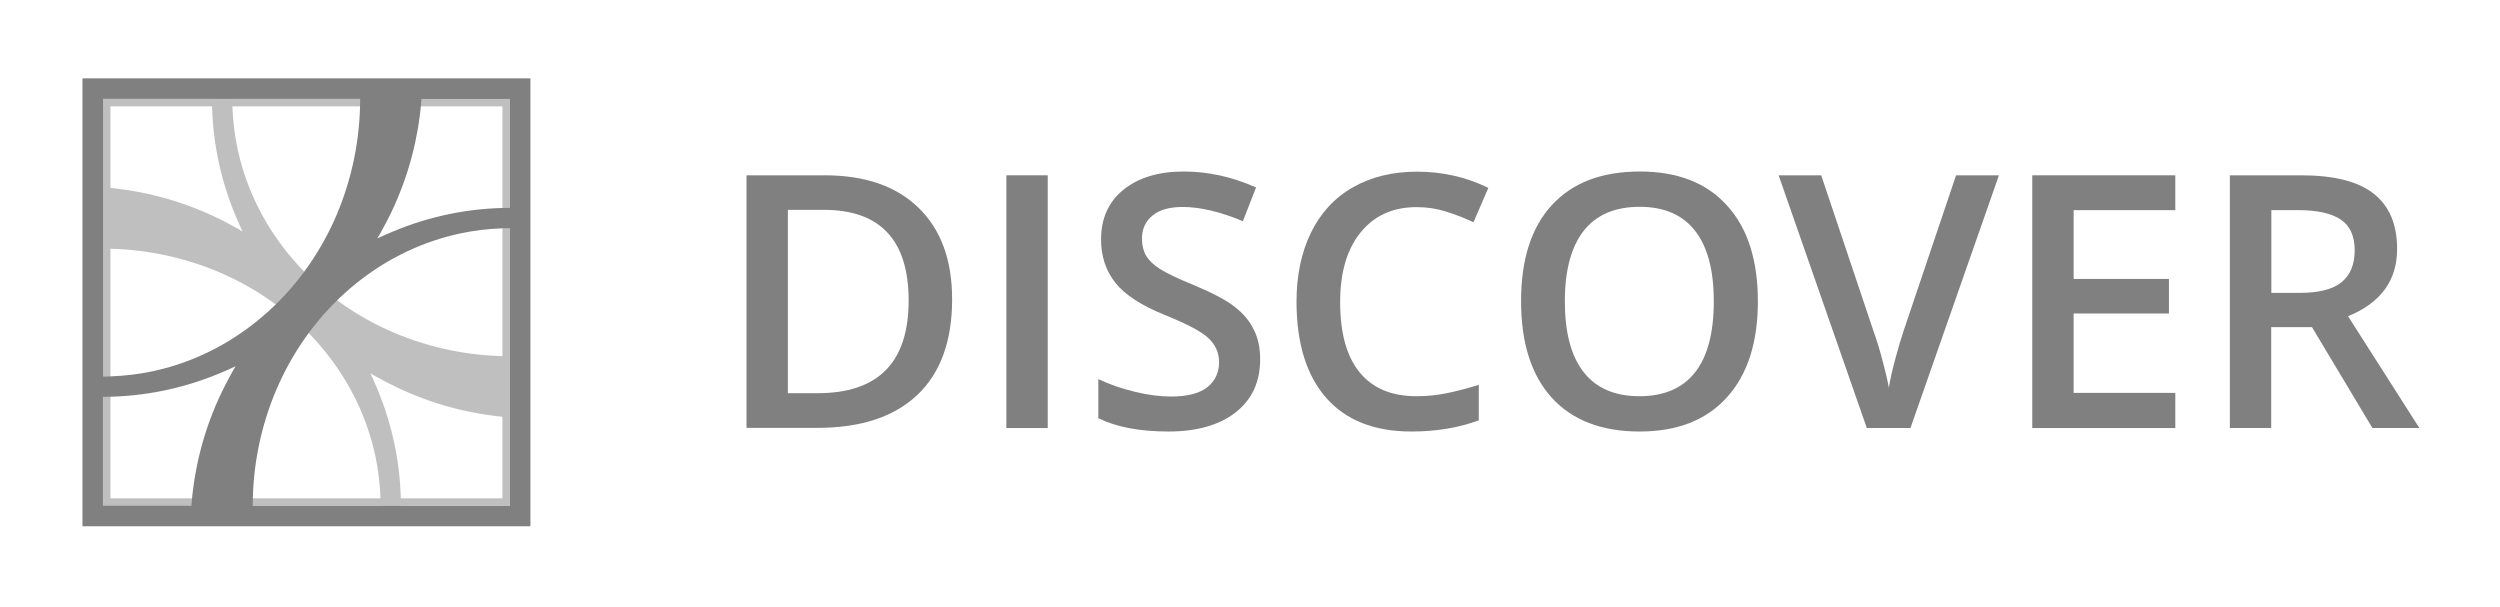
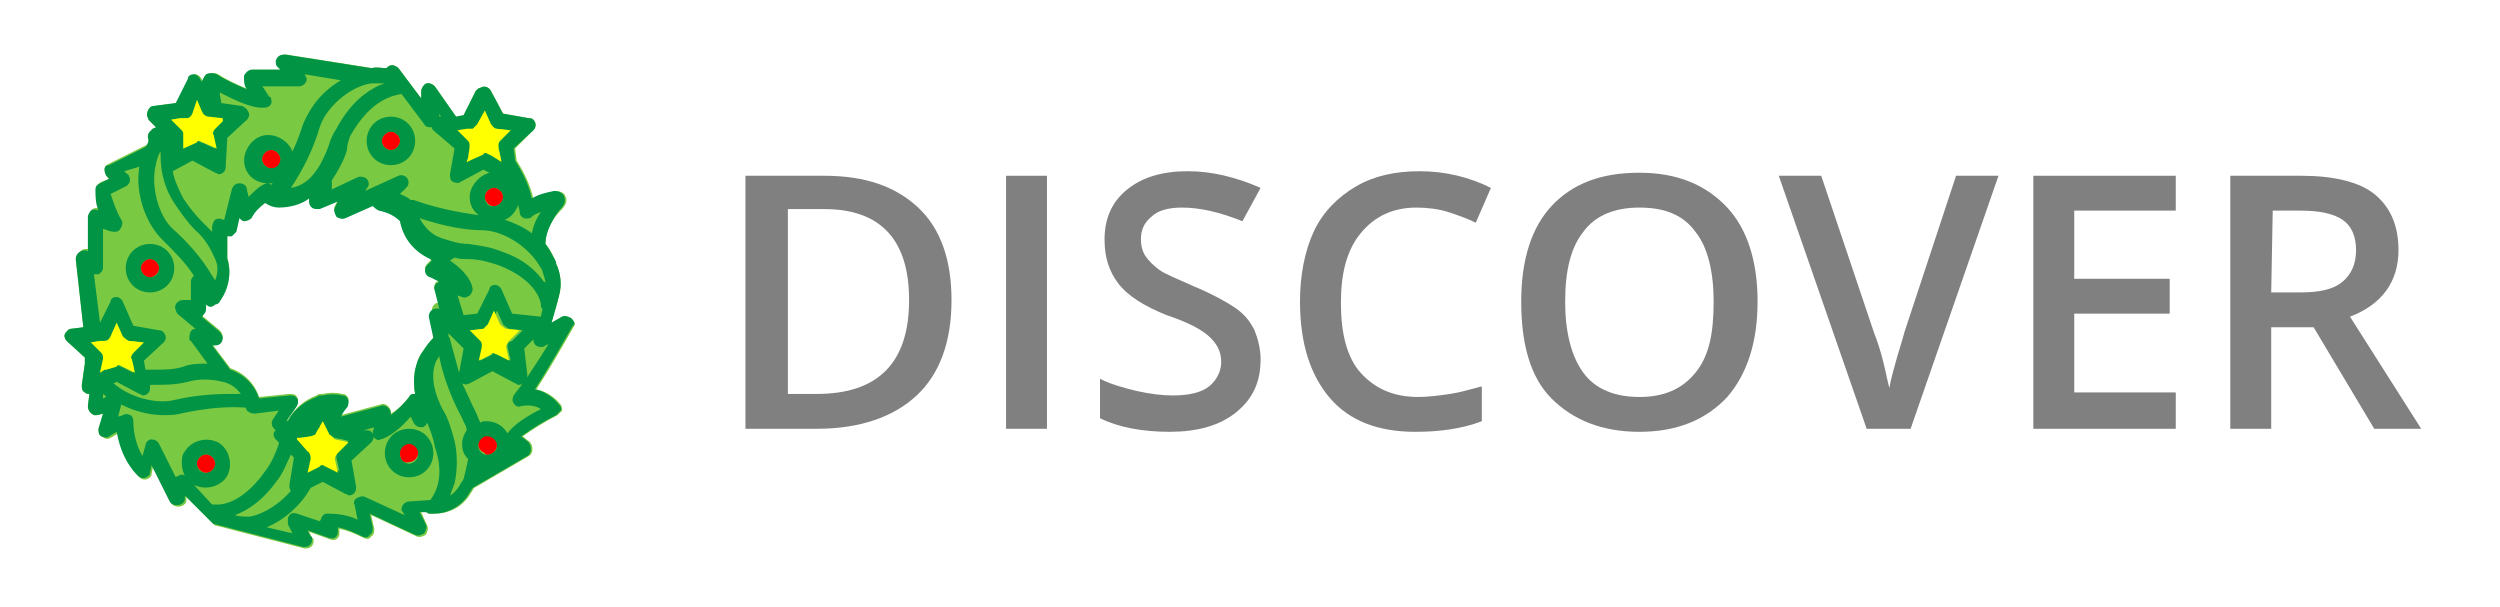
<svg xmlns="http://www.w3.org/2000/svg" version="1.1" x="0px" y="0px" viewBox="0 0 165 40" style="enable-background:new 0 0 165 40;" xml:space="preserve">
  <style type="text/css">
- 	.st0{fill:#BFBFBF;}
- 	.st1{fill:#808080;}
+ 	.st0{fill:#808080;}
+ 	.st1{fill:#7AC943;}
+ 	.st2{fill:#009444;}
+ 	.st3{fill:#FF0000;}
+ 	.st4{fill:#FFFF00;}
</style>
  <g id="Layer_1">
- </g>
-   <g id="Default">
    <g>
-       <path class="st0" d="M33.16,7.02v25.87H7.29V7.02H33.16 M33.66,6.52H6.79v26.87h26.87V6.52L33.66,6.52z" />
-     </g>
-     <path class="st0" d="M35,34.73H5.45V5.18H35V34.73z M13.99,6.52c-1.33,0-2.65,0-3.98,0c-0.66,0-1.33,0-1.99,0   c-0.33,0-0.66,0-0.99,0c-0.04,0-0.08,0-0.12,0c-0.02,0-0.04,0-0.06,0c-0.01,0-0.02,0-0.03,0c-0.01,0-0.01,0-0.02,0c0,0,0,0,0,0   c0,0,0,0,0,0c0,0,0,0.01,0,0.01c0,0.08,0,0.17,0,0.25c0,0.17,0,0.33,0,0.5c0,1.33,0,2.65,0,3.98c0,0.29,0,0.59,0,0.88   c0,0.07,0,0.15,0,0.22c0,0.01,0,0.01,0.01,0.01c0,0,0.01,0,0.01,0c0.01,0,0.02,0,0.03,0c0.02,0,0.03,0,0.05,0   c0.07,0.01,0.14,0.01,0.21,0.02c0.28,0.02,0.56,0.05,0.83,0.09c0.57,0.07,1.14,0.17,1.7,0.29c1.31,0.28,2.56,0.68,3.79,1.2   c0.61,0.26,1.2,0.54,1.78,0.86c0.15,0.08,0.29,0.16,0.44,0.24c0.07,0.04,0.15,0.08,0.22,0.13c0.04,0.02,0.07,0.04,0.11,0.06   c0,0,0.01,0.01,0.01,0.01c0,0,0,0,0.01,0c0,0,0,0,0,0c0,0,0,0,0,0c0-0.01-0.01-0.02-0.01-0.03c-0.01-0.02-0.02-0.04-0.03-0.06   c-0.14-0.3-0.27-0.61-0.4-0.91C14.53,11.82,13.99,9.19,13.99,6.52z M33.66,23.51c0-5.25,0-10.51,0-15.76c0-0.33,0-0.66,0-0.99   c0-0.04,0-0.08,0-0.12c0-0.02,0-0.04,0-0.06c0-0.01,0-0.02,0-0.03c0-0.01,0-0.01,0-0.02c0-0.01-0.01,0-0.01,0   c-0.08,0-0.16,0-0.25,0c-0.16,0-0.33,0-0.49,0c-0.66,0-1.31,0-1.97,0c-1.31,0-2.63,0-3.94,0c-2.63,0-5.25,0-7.88,0   c-1.13,0-2.25,0-3.38,0c-0.07,0-0.14,0-0.21,0c-0.04,0-0.07,0-0.11,0c-0.02,0-0.04,0-0.05,0c-0.01,0-0.02,0-0.03,0   c-0.01,0-0.01,0-0.01,0.01c0,0.06,0,0.11,0,0.17c0,0.11,0,0.23,0.01,0.34c0.01,0.23,0.02,0.46,0.04,0.69   c0.07,0.96,0.23,1.9,0.48,2.84c0.68,2.56,1.98,4.89,3.75,6.85C23.18,21.39,28.39,23.51,33.66,23.51z M6.79,16.41   c0,5.25,0,10.51,0,15.76c0,0.33,0,0.66,0,0.98c0,0.04,0,0.08,0,0.12c0,0.02,0,0.04,0,0.06c0,0.01,0,0.02,0,0.03   c0,0.01,0,0.01,0,0.02c0,0.01,0.01,0,0.01,0c0.08,0,0.16,0,0.25,0c0.16,0,0.33,0,0.49,0c0.66,0,1.31,0,1.97,0c1.31,0,2.63,0,3.94,0   c2.63,0,5.25,0,7.88,0c1.13,0,2.25,0,3.38,0c0.07,0,0.14,0,0.21,0c0.04,0,0.07,0,0.11,0c0.02,0,0.04,0,0.05,0c0.01,0,0.02,0,0.03,0   c0.01,0,0.01,0,0.01-0.01c0-0.06,0-0.11,0-0.17c0-0.11,0-0.23-0.01-0.34c-0.01-0.23-0.02-0.46-0.04-0.69   c-0.07-0.96-0.23-1.9-0.48-2.84c-0.68-2.56-1.98-4.89-3.75-6.85C17.27,18.53,12.07,16.41,6.79,16.41z M26.46,33.39   c1.33,0,2.65,0,3.98,0c0.66,0,1.33,0,1.99,0c0.33,0,0.66,0,0.99,0c0.04,0,0.08,0,0.12,0c0.02,0,0.04,0,0.06,0c0.01,0,0.02,0,0.03,0   c0.01,0,0.01,0,0.02,0c0,0,0,0,0,0c0,0,0,0,0,0c0,0,0-0.01,0-0.01c0-0.08,0-0.17,0-0.25c0-0.17,0-0.33,0-0.5c0-1.33,0-2.65,0-3.98   c0-0.29,0-0.59,0-0.88c0-0.07,0-0.15,0-0.22c0-0.01,0-0.01-0.01-0.01c0,0-0.01,0-0.01,0c-0.01,0-0.02,0-0.03,0   c-0.02,0-0.03,0-0.05,0c-0.07,0-0.14-0.01-0.21-0.02c-0.28-0.02-0.56-0.05-0.83-0.09c-0.57-0.07-1.14-0.17-1.7-0.29   c-1.31-0.28-2.56-0.68-3.79-1.2c-0.61-0.26-1.2-0.55-1.78-0.86c-0.15-0.08-0.29-0.16-0.44-0.24c-0.07-0.04-0.15-0.08-0.22-0.13   c-0.04-0.02-0.07-0.04-0.11-0.06c0,0-0.01-0.01-0.01-0.01c0,0,0,0-0.01,0c0,0,0,0,0,0c0,0,0,0,0,0c0,0.01,0.01,0.02,0.01,0.03   c0.01,0.02,0.02,0.04,0.03,0.06c0.14,0.3,0.27,0.6,0.4,0.91C25.92,28.09,26.46,30.73,26.46,33.39z" />
-     <path class="st1" d="M5.45,34.73V5.18H35v29.55H5.45z M33.66,13.72c0-1.33,0-2.65,0-3.98c0-0.66,0-1.33,0-1.99   c0-0.33,0-0.66,0-0.99c0-0.04,0-0.08,0-0.12c0-0.02,0-0.04,0-0.06c0-0.01,0-0.02,0-0.03c0-0.01,0-0.01,0-0.02c0,0,0,0,0,0   c0,0,0,0,0,0c0,0-0.01,0-0.01,0c-0.08,0-0.17,0-0.25,0c-0.17,0-0.33,0-0.5,0c-1.33,0-2.65,0-3.98,0c-0.29,0-0.59,0-0.88,0   c-0.07,0-0.15,0-0.22,0c-0.01,0-0.01,0-0.01,0.01c0,0,0,0.01,0,0.01c0,0.01,0,0.02,0,0.03c0,0.02,0,0.03,0,0.05   c-0.01,0.07-0.01,0.14-0.02,0.21c-0.02,0.28-0.05,0.56-0.09,0.83c-0.07,0.57-0.17,1.14-0.29,1.7c-0.28,1.31-0.68,2.56-1.2,3.79   c-0.26,0.61-0.54,1.2-0.86,1.78c-0.08,0.15-0.16,0.29-0.24,0.44c-0.04,0.07-0.08,0.15-0.13,0.22c-0.02,0.04-0.04,0.07-0.06,0.11   c0,0-0.01,0.01-0.01,0.01c0,0,0,0,0,0.01c0,0,0,0,0,0s0,0,0,0c0.01,0,0.02-0.01,0.03-0.01c0.02-0.01,0.04-0.02,0.06-0.03   c0.3-0.14,0.61-0.27,0.91-0.4C28.36,14.26,31,13.72,33.66,13.72z M16.68,33.39c5.25,0,10.51,0,15.76,0c0.33,0,0.66,0,0.99,0   c0.04,0,0.08,0,0.12,0c0.02,0,0.04,0,0.06,0c0.01,0,0.02,0,0.03,0c0.01,0,0.01,0,0.02,0c0.01,0,0-0.01,0-0.01c0-0.08,0-0.16,0-0.25   c0-0.16,0-0.33,0-0.49c0-0.66,0-1.31,0-1.97c0-1.31,0-2.63,0-3.94c0-2.63,0-5.25,0-7.88c0-1.13,0-2.25,0-3.38c0-0.07,0-0.14,0-0.21   c0-0.04,0-0.07,0-0.11c0-0.02,0-0.04,0-0.05c0-0.01,0-0.02,0-0.03c0-0.01,0-0.01-0.01-0.01c-0.06,0-0.11,0-0.17,0   c-0.11,0-0.23,0-0.34,0.01c-0.23,0.01-0.46,0.02-0.69,0.04c-0.96,0.07-1.9,0.23-2.84,0.48c-2.56,0.68-4.89,1.98-6.85,3.75   C18.8,22.92,16.68,28.12,16.68,33.39z M23.77,6.52c-5.25,0-10.51,0-15.76,0c-0.33,0-0.66,0-0.98,0c-0.04,0-0.08,0-0.12,0   c-0.02,0-0.04,0-0.06,0c-0.01,0-0.02,0-0.03,0c-0.01,0-0.01,0-0.02,0c-0.01,0,0,0.01,0,0.01c0,0.08,0,0.16,0,0.25   c0,0.16,0,0.33,0,0.49c0,0.66,0,1.31,0,1.97c0,1.31,0,2.63,0,3.94c0,2.63,0,5.25,0,7.88c0,1.13,0,2.25,0,3.38c0,0.07,0,0.14,0,0.21   c0,0.04,0,0.07,0,0.11c0,0.02,0,0.04,0,0.05c0,0.01,0,0.02,0,0.03c0,0.01,0,0.01,0.01,0.01c0.06,0,0.11,0,0.17,0   c0.11,0,0.23,0,0.34-0.01C7.54,24.83,7.77,24.82,8,24.8c0.96-0.07,1.9-0.23,2.84-0.48c2.56-0.68,4.89-1.98,6.85-3.75   C21.65,17,23.77,11.8,23.77,6.52z M6.79,26.19c0,1.33,0,2.65,0,3.98c0,0.66,0,1.33,0,1.99c0,0.33,0,0.66,0,0.99   c0,0.04,0,0.08,0,0.12c0,0.02,0,0.04,0,0.06c0,0.01,0,0.02,0,0.03c0,0.01,0,0.01,0,0.02c0,0,0,0,0,0c0,0,0,0,0,0c0,0,0.01,0,0.01,0   c0.08,0,0.17,0,0.25,0c0.17,0,0.33,0,0.5,0c1.33,0,2.65,0,3.98,0c0.29,0,0.59,0,0.88,0c0.07,0,0.15,0,0.22,0   c0.01,0,0.01,0,0.01-0.01c0,0,0-0.01,0-0.01c0-0.01,0-0.02,0-0.03c0-0.02,0-0.03,0-0.05c0-0.07,0.01-0.14,0.02-0.21   c0.02-0.28,0.05-0.56,0.09-0.83c0.07-0.57,0.17-1.14,0.29-1.7c0.28-1.31,0.68-2.56,1.2-3.79c0.26-0.61,0.55-1.2,0.86-1.78   c0.08-0.15,0.16-0.29,0.24-0.44c0.04-0.07,0.08-0.15,0.13-0.22c0.02-0.04,0.04-0.07,0.06-0.11c0,0,0.01-0.01,0.01-0.01   c0,0,0,0,0-0.01c0,0,0,0,0,0c0,0,0,0,0,0c-0.01,0-0.02,0.01-0.03,0.01c-0.02,0.01-0.04,0.02-0.06,0.03c-0.3,0.14-0.6,0.27-0.91,0.4   C12.09,25.65,9.45,26.19,6.79,26.19z" />
-     <g>
-       <path class="st1" d="M62.84,19.75c0,2.75-0.76,4.86-2.29,6.31s-3.73,2.18-6.61,2.18h-4.67V11.57h5.16c2.65,0,4.72,0.71,6.19,2.14    C62.1,15.14,62.84,17.16,62.84,19.75z M59.97,19.84c0-3.99-1.87-5.99-5.6-5.99H52v12.1h1.94C57.96,25.96,59.97,23.92,59.97,19.84z    " />
-       <path class="st1" d="M66.42,28.25V11.57h2.73v16.68H66.42z" />
-       <path class="st1" d="M83.17,23.72c0,1.48-0.54,2.65-1.61,3.49c-1.07,0.84-2.55,1.27-4.44,1.27c-1.89,0-3.43-0.29-4.63-0.88v-2.58    c0.76,0.36,1.57,0.64,2.42,0.84c0.86,0.21,1.65,0.31,2.39,0.31c1.08,0,1.88-0.21,2.39-0.62c0.51-0.41,0.77-0.96,0.77-1.65    c0-0.62-0.24-1.15-0.71-1.59s-1.45-0.95-2.92-1.54c-1.52-0.62-2.59-1.32-3.22-2.11c-0.62-0.79-0.94-1.74-0.94-2.85    c0-1.39,0.49-2.49,1.48-3.29c0.99-0.8,2.32-1.2,3.98-1.2c1.6,0,3.19,0.35,4.77,1.05l-0.87,2.23c-1.48-0.62-2.81-0.94-3.97-0.94    c-0.88,0-1.55,0.19-2.01,0.58c-0.46,0.38-0.68,0.89-0.68,1.52c0,0.43,0.09,0.8,0.27,1.11s0.48,0.6,0.9,0.87    c0.42,0.27,1.17,0.64,2.26,1.08c1.22,0.51,2.12,0.98,2.69,1.43c0.57,0.44,0.99,0.94,1.25,1.49    C83.04,22.31,83.17,22.97,83.17,23.72z" />
-       <path class="st1" d="M93.5,13.67c-1.57,0-2.8,0.56-3.7,1.67s-1.35,2.64-1.35,4.6c0,2.05,0.43,3.59,1.29,4.64    c0.86,1.05,2.11,1.57,3.75,1.57c0.71,0,1.39-0.07,2.05-0.21s1.35-0.32,2.06-0.54v2.34c-1.31,0.49-2.79,0.74-4.45,0.74    c-2.44,0-4.32-0.74-5.62-2.22s-1.96-3.6-1.96-6.35c0-1.73,0.32-3.25,0.95-4.55c0.64-1.3,1.55-2.3,2.76-2.99    c1.2-0.69,2.61-1.04,4.23-1.04c1.7,0,3.28,0.36,4.72,1.07l-0.98,2.27c-0.56-0.27-1.16-0.5-1.79-0.7S94.19,13.67,93.5,13.67z" />
-       <path class="st1" d="M116.02,19.89c0,2.71-0.68,4.83-2.04,6.33c-1.36,1.51-3.28,2.26-5.77,2.26c-2.52,0-4.45-0.75-5.8-2.24    s-2.02-3.62-2.02-6.37s0.68-4.87,2.04-6.34c1.36-1.48,3.29-2.21,5.81-2.21c2.48,0,4.4,0.75,5.75,2.25    C115.34,15.05,116.02,17.16,116.02,19.89z M103.28,19.89c0,2.05,0.41,3.61,1.24,4.67c0.83,1.06,2.06,1.59,3.68,1.59    c1.62,0,2.84-0.52,3.67-1.57c0.83-1.05,1.24-2.61,1.24-4.69c0-2.05-0.41-3.6-1.23-4.65c-0.82-1.06-2.04-1.59-3.66-1.59    c-1.64,0-2.87,0.53-3.7,1.59C103.7,16.29,103.28,17.84,103.28,19.89z" />
-       <path class="st1" d="M129.1,11.57h2.83l-5.84,16.68h-2.88l-5.82-16.68h2.81l3.48,10.37c0.18,0.49,0.38,1.13,0.58,1.91    c0.21,0.78,0.34,1.36,0.4,1.74c0.1-0.58,0.25-1.25,0.46-2.01s0.37-1.32,0.5-1.69L129.1,11.57z" />
-       <path class="st1" d="M143.57,28.25h-9.44V11.57h9.44v2.3h-6.71v4.54h6.29v2.28h-6.29v5.24h6.71V28.25z" />
-       <path class="st1" d="M149.9,21.59v6.66h-2.73V11.57h4.71c2.15,0,3.75,0.4,4.78,1.21c1.03,0.81,1.55,2.02,1.55,3.65    c0,2.08-1.08,3.56-3.24,4.44l4.71,7.38h-3.1l-3.99-6.66H149.9z M149.9,19.33h1.89c1.27,0,2.19-0.24,2.76-0.71    c0.57-0.47,0.86-1.17,0.86-2.1c0-0.94-0.31-1.62-0.92-2.03c-0.62-0.41-1.54-0.62-2.78-0.62h-1.8V19.33z" />
+       <path class="st0" d="M62.8,19.8c0,2.8-0.8,4.9-2.3,6.3s-3.7,2.2-6.6,2.2h-4.7V11.6h5.2c2.7,0,4.7,0.7,6.2,2.1    C62.1,15.1,62.8,17.2,62.8,19.8z M60,19.8c0-4-1.9-6-5.6-6H52V26h1.9C58,26,60,23.9,60,19.8z" />
+       <path class="st0" d="M66.4,28.3V11.6h2.7v16.7H66.4z" />
+       <path class="st0" d="M83.2,23.7c0,1.5-0.5,2.6-1.6,3.5s-2.6,1.3-4.4,1.3s-3.4-0.3-4.6-0.9V25c0.8,0.4,1.6,0.6,2.4,0.8    c0.9,0.2,1.7,0.3,2.4,0.3c1.1,0,1.9-0.2,2.4-0.6c0.5-0.4,0.8-1,0.8-1.6c0-0.6-0.2-1.1-0.7-1.6s-1.4-1-2.9-1.5    c-1.5-0.6-2.6-1.3-3.2-2.1c-0.6-0.8-0.9-1.7-0.9-2.9c0-1.4,0.5-2.5,1.5-3.3c1-0.8,2.3-1.2,4-1.2c1.6,0,3.2,0.4,4.8,1.1L82,14.6    c-1.5-0.6-2.8-0.9-4-0.9c-0.9,0-1.6,0.2-2,0.6c-0.5,0.4-0.7,0.9-0.7,1.5c0,0.4,0.1,0.8,0.3,1.1s0.5,0.6,0.9,0.9s1.2,0.6,2.3,1.1    c1.2,0.5,2.1,1,2.7,1.4c0.6,0.4,1,0.9,1.3,1.5C83,22.3,83.2,23,83.2,23.7z" />
+       <path class="st0" d="M93.5,13.7c-1.6,0-2.8,0.6-3.7,1.7s-1.3,2.6-1.3,4.6c0,2,0.4,3.6,1.3,4.6s2.1,1.6,3.8,1.6    c0.7,0,1.4-0.1,2.1-0.2s1.3-0.3,2.1-0.5v2.3c-1.3,0.5-2.8,0.7-4.4,0.7c-2.4,0-4.3-0.7-5.6-2.2s-2-3.6-2-6.4c0-1.7,0.3-3.3,0.9-4.6    c0.6-1.3,1.6-2.3,2.8-3c1.2-0.7,2.6-1,4.2-1c1.7,0,3.3,0.4,4.7,1.1l-1,2.3c-0.6-0.3-1.2-0.5-1.8-0.7S94.2,13.7,93.5,13.7z" />
+       <path class="st0" d="M116,19.9c0,2.7-0.7,4.8-2,6.3c-1.4,1.5-3.3,2.3-5.8,2.3c-2.5,0-4.4-0.8-5.8-2.2s-2-3.6-2-6.4s0.7-4.9,2-6.3    c1.4-1.5,3.3-2.2,5.8-2.2c2.5,0,4.4,0.8,5.8,2.3C115.3,15.1,116,17.2,116,19.9z M103.3,19.9c0,2,0.4,3.6,1.2,4.7    c0.8,1.1,2.1,1.6,3.7,1.6s2.8-0.5,3.7-1.6s1.2-2.6,1.2-4.7c0-2-0.4-3.6-1.2-4.6c-0.8-1.1-2-1.6-3.7-1.6c-1.6,0-2.9,0.5-3.7,1.6    C103.7,16.3,103.3,17.8,103.3,19.9z" />
+       <path class="st0" d="M129.1,11.6h2.8l-5.8,16.7h-2.9l-5.8-16.7h2.8l3.5,10.4c0.2,0.5,0.4,1.1,0.6,1.9c0.2,0.8,0.3,1.4,0.4,1.7    c0.1-0.6,0.3-1.3,0.5-2s0.4-1.3,0.5-1.7L129.1,11.6z" />
+       <path class="st0" d="M143.6,28.3h-9.4V11.6h9.4v2.3h-6.7v4.5h6.3v2.3h-6.3v5.2h6.7V28.3z" />
+       <path class="st0" d="M149.9,21.6v6.7h-2.7V11.6h4.7c2.1,0,3.8,0.4,4.8,1.2s1.6,2,1.6,3.7c0,2.1-1.1,3.6-3.2,4.4l4.7,7.4h-3.1    l-4-6.7H149.9z M149.9,19.3h1.9c1.3,0,2.2-0.2,2.8-0.7c0.6-0.5,0.9-1.2,0.9-2.1c0-0.9-0.3-1.6-0.9-2c-0.6-0.4-1.5-0.6-2.8-0.6    h-1.8L149.9,19.3L149.9,19.3z" />
    </g>
  </g>
+   <g id="Layer_2_copy">
+     <path class="st1" d="M37.7,21c-0.2-0.1-0.4-0.2-0.6-0.1l-0.7,0.4l0.4-1.4c0-0.1,0.1-0.3,0.1-0.4c0.2-0.7,0.1-1.5-0.2-2.1   c0,0,0-0.1,0-0.1c-0.2-0.4-0.4-0.9-0.7-1.2c0-1,0.6-1.8,1-2.2c0.3-0.3,0.5-0.6,0.3-1c-0.1-0.2-0.4-0.3-0.6-0.3   c-0.5,0.1-1,0.2-1.5,0.5c-0.2-0.9-0.6-1.7-1.1-2.5l-0.1-0.8l1.2-1.2c0.2-0.2,0.2-0.5,0-0.7c-0.1-0.1-0.2-0.1-0.3-0.1l-1.7-0.3   L32.4,6c-0.1-0.2-0.4-0.4-0.7-0.2c-0.1,0-0.2,0.1-0.3,0.2l-0.8,1.6l-0.5,0.1l-1.4-2c-0.2-0.2-0.5-0.3-0.7-0.1   c-0.1,0.1-0.2,0.3-0.2,0.4v0.5l-0.6-0.8l-0.3-0.4l-0.6-0.8c-0.1-0.1-0.3-0.2-0.4-0.2c-0.2,0-0.3,0.1-0.4,0.2c-0.3,0-0.6-0.1-0.9,0   l-5.7-0.9c-0.3,0-0.5,0.1-0.6,0.4c0,0.2,0,0.3,0.1,0.4l0.2,0.2h-1.9c-0.2,0-0.4,0.2-0.5,0.4c0,0.3,0,0.7,0.2,0.9   c-0.7-0.3-1.4-0.6-2-1c-0.2-0.1-0.5-0.1-0.7,0c-0.1,0.1-0.2,0.3-0.3,0.5l-0.1-0.2c-0.1-0.2-0.3-0.3-0.4-0.3c-0.2,0-0.4,0.1-0.4,0.3   l-0.8,1.6L10.1,7C9.9,7,9.7,7.3,9.7,7.6c0,0.1,0.1,0.2,0.1,0.3l0.5,0.5c-0.2,0.1-0.3,0.1-0.3,0.2C9.8,8.7,9.7,9,9.8,9.2   c0,0,0,0,0,0.1C9.8,9.4,9.7,9.6,9.6,9.6l-2.4,1.2C7,10.9,6.9,11,6.9,11.2c0,0.2,0.1,0.4,0.2,0.5l0.1,0.1L6.7,12   c-0.2,0.1-0.3,0.2-0.3,0.4c0,0.5,0,0.9,0.2,1.4c0,0,0,0,0,0c-0.2-0.1-0.3-0.1-0.5,0c-0.1,0.1-0.2,0.3-0.2,0.4l0,2.3   c-0.1-0.1-0.3-0.1-0.5,0C5.2,16.7,5,16.9,5,17.1l0.5,4.5l-0.8,0.1c-0.2,0-0.3,0.2-0.4,0.3c-0.1,0.2,0,0.4,0.1,0.5l1.2,1.1   c0,0.1,0,0.2,0,0.4l-0.2,1.4c0,0.2,0,0.4,0.2,0.5C5.7,26,5.8,26,5.9,26l-0.1,0.8c0,0.3,0.2,0.5,0.4,0.6c0.1,0,0.1,0,0.2,0l0.4-0.1   l-0.3,1c0,0.2,0,0.4,0.2,0.5C7,29,7.1,29,7.3,28.9l0.5-0.3c0.2,1.1,0.6,2.1,1.4,2.9c0.2,0.2,0.5,0.2,0.7,0c0.1-0.1,0.1-0.1,0.1-0.2   l0.1-0.5l1.2,2.4c0.1,0.2,0.4,0.3,0.7,0.2c0.2-0.1,0.3-0.2,0.3-0.4l0-0.2l1.8,1.8c0.1,0.1,0.1,0.1,0.2,0.1l5.8,1.5c0,0,0.1,0,0.1,0   c0.3,0,0.5-0.2,0.5-0.5c0-0.1,0-0.2-0.1-0.2l-0.2-0.4l1.4,0.5c0.3,0.1,0.5,0,0.6-0.3c0-0.1,0-0.3,0-0.4c0.5,0.1,1,0.3,1.6,0.6   c0.2,0.1,0.4,0.1,0.5-0.1c0.2-0.1,0.2-0.3,0.2-0.5l-0.2-0.9l3,1.4c0.2,0.1,0.4,0,0.6-0.1c0.1-0.2,0.2-0.4,0.1-0.6l-0.4-0.9l0.4,0   c0.1,0,0.1,0.1,0.2,0.1c0.1,0,0.2,0,0.3,0c1,0,1.9-0.5,2.4-1.4c0.1-0.1,0.1-0.2,0.2-0.3l3.6-2.1c0.2-0.1,0.3-0.4,0.2-0.7   c0-0.1-0.1-0.1-0.1-0.2l-0.5-0.4c0.7-0.5,1.5-1,2.3-1.4c0.1-0.1,0.2-0.2,0.3-0.3c0-0.1,0-0.3-0.1-0.4c-0.4-0.5-1-0.9-1.6-1   c0.9-1.4,1.7-2.8,2.5-4.2C38,21.4,37.9,21.2,37.7,21z M28.8,20c-0.2,0.1-0.3,0.3-0.3,0.5l0.1,1.8c-0.3,0.3-0.5,0.6-0.7,0.9   c-0.3,0.4-0.4,0.8-0.5,1.2c-0.1,0.5-0.1,1.1,0,1.6c-0.2,0-0.3,0-0.4,0.2c-0.3,0.4-0.7,0.8-1.2,1.1v0c0-0.2,0-0.3-0.2-0.5   c-0.1-0.1-0.3-0.2-0.5-0.1l-2.6,0.7c0.2-0.4,0.4-0.6,0.4-0.6c0.1-0.1,0.1-0.3,0.1-0.5c-0.1-0.2-0.2-0.3-0.4-0.3   c-0.4-0.1-0.9-0.1-1.3,0c0,0-0.1,0-0.1,0c-0.1,0-0.2,0-0.3,0.1c-0.8,0.3-1.4,0.8-1.9,1.6c0,0-0.1,0-0.1,0l0.7-1   c0.1-0.2,0.1-0.4,0-0.5c-0.1-0.2-0.3-0.2-0.5-0.2l-2,0.2c-0.3-0.9-1-1.6-1.9-1.9l-1.2-1.6h0.2c0.3,0,0.5-0.2,0.5-0.5   c0-0.1-0.1-0.3-0.2-0.4l-1.2-1c0,0,0.1,0,0.1-0.1c0.1-0.1,0.2-0.2,0.2-0.4v-0.3c0.2,0.2,0.4,0.2,0.6,0c0.1,0,0.3-0.1,0.3-0.2   c0.6-0.8,0.8-1.9,0.5-2.8c0-0.5,0-1,0-1.5c0.1,0,0.2,0,0.3,0c0.1-0.1,0.2-0.2,0.3-0.3l0.2-0.9c0.1,0.1,0.2,0.2,0.3,0.2   c0.2,0,0.4-0.1,0.5-0.2c0.2-0.4,0.5-0.7,0.9-1c0.3,0.2,0.6,0.3,0.9,0.3c0.7,0,1.5-0.2,2-0.6v0.2c0,0.3,0.2,0.5,0.5,0.5   c0.1,0,0.1,0,0.2,0l1.2-0.5l-0.2,0.4c-0.1,0.2,0,0.4,0.1,0.6c0.1,0.1,0.4,0.2,0.6,0.1l1.8-0.8c0.1,0.1,0.2,0.2,0.4,0.3   c0.5,0.1,1,0.3,1.4,0.7c0.2,1.1,0.9,2,2,2.5c0,0,0.1,0.1,0.1,0.1l-0.3,0.3c-0.2,0.2-0.2,0.5,0,0.7c0,0,0.1,0.1,0.2,0.1   c0.2,0.1,0.4,0.2,0.6,0.3c-0.1,0-0.1,0.1-0.2,0.1c-0.1,0.1-0.2,0.3-0.1,0.5l0.3,1.1C29.1,19.9,28.9,20,28.8,20z" />
+   </g>
+   <g id="Layer_2_copy_2">
+     <path class="st2" d="M9.9,16.1c-0.9,0-1.6,0.7-1.6,1.6c0,0.9,0.7,1.6,1.6,1.6s1.6-0.7,1.6-1.6l0,0C11.5,16.8,10.8,16.1,9.9,16.1z    M9.9,18.3c-0.3,0-0.6-0.3-0.6-0.6s0.3-0.6,0.6-0.6s0.6,0.3,0.6,0.6l0,0C10.5,18.1,10.2,18.3,9.9,18.3z" />
+     <path class="st2" d="M25.8,7.7c-0.9,0-1.6,0.7-1.6,1.6c0,0.9,0.7,1.6,1.6,1.6c0.9,0,1.6-0.7,1.6-1.6l0,0   C27.4,8.4,26.7,7.7,25.8,7.7z M25.8,9.9c-0.3,0-0.6-0.3-0.6-0.6s0.3-0.6,0.6-0.6s0.6,0.3,0.6,0.6l0,0C26.4,9.6,26.1,9.9,25.8,9.9   L25.8,9.9z" />
+     <path class="st2" d="M27,28.3c-0.9,0-1.6,0.7-1.6,1.6c0,0.9,0.7,1.6,1.6,1.6c0.9,0,1.6-0.7,1.6-1.6C28.6,29,27.9,28.3,27,28.3z    M27,30.6c-0.3,0-0.6-0.3-0.6-0.6s0.3-0.6,0.6-0.6s0.6,0.3,0.6,0.6l0,0C27.6,30.3,27.3,30.6,27,30.6L27,30.6z" />
+     <path class="st2" d="M37.7,21c-0.2-0.1-0.4-0.2-0.6-0.1l-0.7,0.4l0.4-1.4c0-0.1,0.1-0.3,0.1-0.4c0.2-0.7,0.1-1.5-0.2-2.1   c0,0,0-0.1,0-0.1l0,0c-0.2-0.4-0.4-0.8-0.7-1.2c0-0.9,0.6-1.8,0.9-2.2c0.3-0.3,0.5-0.6,0.3-1c-0.1-0.2-0.4-0.3-0.6-0.3   c-0.5,0.1-1,0.2-1.5,0.5c-0.2-0.9-0.6-1.7-1.1-2.5l-0.1-0.8l1.3-1.2c0.2-0.2,0.2-0.5,0-0.7c-0.1-0.1-0.2-0.1-0.3-0.1l-1.7-0.3   L32.4,6c-0.1-0.2-0.4-0.4-0.7-0.2c-0.1,0-0.2,0.1-0.3,0.2l-0.8,1.6l-0.5,0.1l-1.4-2c-0.2-0.2-0.5-0.3-0.7-0.1   c-0.1,0.1-0.2,0.3-0.2,0.4v0.5l-0.6-0.8l-0.3-0.4l-0.6-0.8c-0.1-0.1-0.3-0.2-0.4-0.2c-0.2,0-0.3,0.1-0.4,0.2h0c-0.3,0-0.7-0.1-1,0   l-5.7-0.9c-0.3,0-0.5,0.1-0.6,0.4c0,0.2,0,0.3,0.1,0.4l0.2,0.2h-1.9c-0.2,0-0.4,0.2-0.5,0.4c0,0.3,0,0.7,0.2,0.9   c-0.7-0.3-1.4-0.6-2-1c-0.2-0.1-0.5-0.1-0.7,0c-0.1,0.1-0.2,0.3-0.3,0.5l-0.1-0.2c-0.1-0.2-0.3-0.3-0.4-0.3c-0.2,0-0.4,0.1-0.4,0.3   l-0.8,1.6L10.1,7C9.9,7,9.7,7.3,9.7,7.6c0,0.1,0.1,0.2,0.1,0.3l0.5,0.5c-0.2,0.1-0.3,0.1-0.3,0.2C9.8,8.7,9.7,9,9.8,9.2   c0,0,0,0,0,0.1C9.8,9.4,9.7,9.6,9.6,9.7l-2.4,1.2C7,10.9,6.9,11,6.9,11.2c0,0.2,0.1,0.4,0.2,0.5l0.1,0.1l-0.6,0.3   c-0.2,0.1-0.3,0.2-0.3,0.4c0,0.5,0,0.9,0.2,1.4c0,0,0,0,0,0c-0.2-0.1-0.3-0.1-0.5,0c-0.1,0.1-0.2,0.3-0.2,0.4l0,2.3   c-0.1-0.1-0.3-0.1-0.5,0c-0.2,0.1-0.3,0.3-0.3,0.5l0.5,4.5l-0.8,0.1c-0.2,0-0.3,0.2-0.4,0.3c-0.1,0.2,0,0.4,0.1,0.5l1.2,1.1   c0,0.1,0,0.2,0,0.4l-0.2,1.4c0,0.2,0,0.4,0.2,0.5C5.7,26,5.8,26,5.9,26l-0.1,0.8c0,0.3,0.2,0.5,0.4,0.6c0.1,0,0.1,0,0.2,0l0.4-0.1   l-0.3,1c0,0.2,0,0.4,0.2,0.5c0.2,0.1,0.4,0.1,0.5,0l0.5-0.3c0.2,1.1,0.6,2.1,1.4,2.9c0.2,0.2,0.5,0.2,0.7,0   c0.1-0.1,0.1-0.1,0.1-0.2l0.1-0.5l1.2,2.4c0.1,0.2,0.4,0.3,0.7,0.2c0.2-0.1,0.3-0.2,0.3-0.4l0-0.2l1.8,1.8c0.1,0.1,0.1,0.1,0.2,0.1   l5.8,1.5c0,0,0.1,0,0.1,0c0.3,0,0.5-0.2,0.5-0.5c0-0.1,0-0.2-0.1-0.2l-0.2-0.4l1.4,0.5c0.3,0.1,0.5,0,0.6-0.3c0-0.1,0-0.3,0-0.4   c0.5,0.1,1,0.3,1.6,0.6c0.2,0.1,0.4,0.1,0.5-0.1c0.2-0.1,0.2-0.3,0.2-0.5l-0.2-0.9l3,1.4c0.2,0.1,0.4,0,0.6-0.1   c0.1-0.2,0.2-0.4,0.1-0.6l-0.4-0.8l0.4,0c0.1,0,0.1,0.1,0.2,0.1c0.1,0,0.2,0,0.3,0c1,0,1.9-0.5,2.4-1.4c0.1-0.1,0.1-0.2,0.2-0.3   l0,0l0,0l3.6-2.1c0.2-0.1,0.3-0.4,0.2-0.7c0-0.1-0.1-0.1-0.1-0.2l-0.5-0.4c0.7-0.5,1.5-1,2.3-1.4c0.1-0.1,0.2-0.2,0.3-0.3   s0-0.3-0.1-0.4c-0.4-0.5-1-0.9-1.6-1c0.9-1.4,1.7-2.8,2.5-4.2C38,21.4,37.9,21.2,37.7,21z M35.8,17.9c0.1,0.3,0.2,0.6,0.2,0.8   c0,0,0-0.1-0.1-0.1c-0.5-0.7-1.3-1.5-2.8-2c-0.7-0.3-1.5-0.4-2.2-0.5c-0.6,0-1.2-0.2-1.8-0.4c-0.6-0.2-1.1-0.7-1.4-1.3   c0.1,0,0.2,0.1,0.3,0.1c1.3,0.4,2.6,0.7,4,0.7c1.4,0.1,3,1.2,3.7,2.5C35.8,17.8,35.8,17.9,35.8,17.9z M33.5,22.9l0.2,0.9l-0.8-0.4   c-0.1,0-0.2-0.1-0.2-0.1c-0.1,0-0.2,0-0.2,0.1l-0.8,0.4l0.2-0.9c0-0.2,0-0.3-0.1-0.4l-0.7-0.7l0.9-0.1c0.2,0,0.3-0.1,0.4-0.3   l0.4-0.9l0.4,0.9c0.1,0.1,0.2,0.2,0.4,0.3l0.9,0.1l-0.7,0.7C33.5,22.6,33.5,22.7,33.5,22.9L33.5,22.9z M33.8,20.7l-0.7-1.6   c-0.1-0.2-0.3-0.3-0.4-0.3c-0.2,0-0.4,0.1-0.4,0.3l-0.8,1.6l-0.9,0.1l-0.4-1.3l0.3,0.1c0.2,0.1,0.3,0,0.5-0.1   c0.1-0.1,0.2-0.3,0.2-0.4c-0.1-0.8-0.9-1.5-1.5-1.9l0.3-0.2l0,0c0.3,0.1,0.6,0.1,0.9,0.1c0.7,0,1.4,0.2,2,0.4   c2.6,1,2.8,2.5,2.8,2.6c0,0.1,0,0.2,0.1,0.3l-0.1,0.5h0L33.8,20.7z M30.6,23l-0.3,1.6c-0.2-0.7-0.4-1.5-0.6-2.2   c0-0.1-0.1-0.2-0.1-0.2V22L30.6,23z M28.6,22.3c-0.3,0.3-0.5,0.6-0.7,0.9l0,0c-0.3,0.4-0.4,0.8-0.5,1.2c-0.1,0.5-0.1,1.1,0,1.6l0,0   c-0.2,0-0.3,0-0.4,0.2c-0.3,0.4-0.7,0.8-1.2,1.2v0c0-0.2,0-0.3-0.2-0.5c-0.1-0.1-0.3-0.2-0.5-0.1l-2.6,0.7c0.2-0.4,0.4-0.6,0.4-0.6   c0.1-0.1,0.1-0.3,0.1-0.5c-0.1-0.2-0.2-0.3-0.4-0.3c-0.4-0.1-0.9-0.1-1.3,0c0,0-0.1,0-0.1,0c-0.1,0-0.2,0-0.3,0.1   c-0.8,0.3-1.5,0.8-1.9,1.6c0,0-0.1,0-0.1,0l0.7-1c0.1-0.2,0.1-0.4,0-0.5c-0.1-0.2-0.3-0.2-0.5-0.2l-2,0.2c-0.3-0.9-1-1.6-1.9-1.9   l-1.2-1.6h0.2c0.3,0,0.5-0.2,0.5-0.5c0-0.1-0.1-0.3-0.2-0.4l-1.2-1c0,0,0.1,0,0.1-0.1c0.1-0.1,0.2-0.2,0.2-0.4v-0.3   c0.2,0.2,0.4,0.2,0.6,0l0,0c0.1,0,0.3-0.1,0.3-0.2c0.6-0.8,0.8-1.9,0.5-2.8c0-0.5,0-1,0-1.5c0.1,0,0.2,0,0.3,0   c0.1-0.1,0.2-0.2,0.3-0.3l0.2-0.9c0.1,0.1,0.2,0.2,0.3,0.2c0.2,0,0.4-0.1,0.5-0.2c0.2-0.4,0.5-0.7,0.9-1c0.3,0.2,0.6,0.3,0.9,0.3   c0.7,0,1.5-0.2,2-0.6v0.2c0,0.3,0.2,0.5,0.5,0.5c0.1,0,0.1,0,0.2,0l1.2-0.5l-0.2,0.4c-0.1,0.2,0,0.4,0.1,0.6   c0.1,0.1,0.4,0.2,0.6,0.1l1.8-0.8c0.1,0.1,0.2,0.2,0.4,0.3c0.5,0.1,1,0.3,1.4,0.7c0.2,1.1,0.9,2,2,2.5c0,0,0.1,0.1,0.1,0.1   l-0.3,0.3c-0.2,0.2-0.2,0.5,0,0.7c0,0,0.1,0.1,0.2,0.1c0.2,0.1,0.4,0.2,0.6,0.3c-0.1,0-0.1,0.1-0.2,0.1c-0.1,0.1-0.2,0.3-0.1,0.5   l0.3,1.2c-0.1-0.1-0.3,0-0.4,0c-0.2,0.1-0.3,0.3-0.3,0.5L28.6,22.3z M22.2,30.2l0.2,0.9l-0.8-0.4c-0.1,0-0.1-0.1-0.2-0.1   c-0.1,0-0.2,0-0.2,0.1l0,0l-0.8,0.4l0.2-0.9c0-0.1,0-0.3-0.1-0.4c0,0,0-0.1-0.1-0.1L19.6,29l0,0l0,0c0,0,0,0,0-0.1   c0.1,0,0.1,0,0.2,0l0.7-0.1c0.1,0,0.2-0.1,0.3-0.1c0.1-0.2,0.2-0.4,0.3-0.5c0-0.1,0.1-0.2,0.1-0.2l0.1-0.2l0,0l0.2,0.4l0.2,0.4   c0,0.1,0.1,0.1,0.2,0.2c0.1,0,0.1,0.1,0.2,0.1l0.5,0.1l0.4,0.1l-0.7,0.7C22.3,29.9,22.2,30,22.2,30.2z M17.9,11.1   c-0.3,0-0.6-0.3-0.6-0.6c0-0.3,0.3-0.6,0.6-0.6c0.3,0,0.6,0.3,0.6,0.6S18.2,11.1,17.9,11.1L17.9,11.1z M32,13   c0-0.3,0.3-0.6,0.6-0.6c0.3,0,0.6,0.3,0.6,0.6c0,0.3-0.3,0.6-0.6,0.6l0,0C32.3,13.7,32,13.4,32,13L32,13z M34.2,13.5   c0,0.2,0.1,0.3,0.1,0.5c0,0.3,0.3,0.5,0.6,0.4c0.1,0,0.1,0,0.2-0.1c0.1-0.1,0.3-0.2,0.6-0.3c-0.3,0.4-0.5,0.9-0.6,1.4   c-0.5-0.4-1.2-0.7-1.8-0.9C33.7,14.4,34.1,13.9,34.2,13.5z M30.8,8.5l0.3,0c0,0,0.1,0,0.1,0l0,0c0.1,0,0.2-0.1,0.3-0.2l0-0.1   L32,7.3l0.4,0.9c0.1,0.1,0.2,0.3,0.4,0.3l0.9,0.1L33,9.3l0,0c-0.1,0.1-0.2,0.3-0.1,0.4l0.2,0.9l-0.3-0.2l-0.5-0.3   c-0.1,0-0.2-0.1-0.2-0.1h0c-0.1,0-0.2,0-0.2,0.1L31,10.6l-0.2,0.1l0.1-0.3L31,9.7c0-0.2,0-0.3-0.1-0.4l-0.7-0.7L30.8,8.5z    M29.1,7.7L29.1,7.7H29V7.5L29.1,7.7z M26.5,6.2l1.5,2c0.1,0.2,0.3,0.2,0.5,0.2c0,0.1,0.1,0.2,0.1,0.2L30,9.8l-0.3,1.7   c0,0.2,0,0.4,0.2,0.5c0.2,0.1,0.4,0.1,0.5,0l1.5-0.8l0.4,0.2C31.6,11.6,31,12.3,31,13c0,0.5,0.2,0.9,0.6,1.2   c-1.5-0.2-2.9-0.5-4.3-1c-0.1,0-0.2,0-0.2,0c-0.2-0.2-0.5-0.3-0.7-0.4l0.4-0.4c0.2-0.2,0.2-0.4,0.1-0.6s-0.4-0.3-0.6-0.2l-2.2,1   l0.2-0.3c0.1-0.2,0-0.4-0.1-0.5s-0.4-0.2-0.6-0.1l-1.7,0.8V12c0,0,0-0.1,0-0.1c0.4-0.6,0.8-1.3,1-2C22.9,9.6,23,9.3,23.1,9   C24.5,6.5,26,6.3,26.5,6.2L26.5,6.2z M24.5,5.5c0.2,0,0.3,0,0.5,0c0.1,0,0.3,0,0.4,0c-0.1,0-0.2,0.1-0.3,0.1   c-0.9,0.4-2,1.2-2.9,2.9c-0.2,0.3-0.4,0.7-0.5,1.1c-0.3,0.8-1,2.6-2.5,2.8c0.8-1.2,1.5-2.6,1.9-4C21.5,7.1,23.1,5.7,24.5,5.5   L24.5,5.5z M17.5,7.1c0.3,0,0.5-0.3,0.4-0.5c0-0.1,0-0.2-0.1-0.2c-0.2-0.2-0.3-0.5-0.5-0.7l2.4,0c0.2,0,0.4-0.1,0.5-0.3   c0.1-0.2,0-0.3-0.1-0.5l2.4,0.4c-1.2,0.7-2,1.7-2.5,2.9c-0.2,0.6-0.4,1.2-0.7,1.8c-0.3-0.8-1.3-1.3-2.1-1c-0.8,0.3-1.3,1.3-1,2.1   c0.2,0.6,0.8,1,1.5,1c0.1,0,0.2,0,0.3,0c0,0-0.1,0.1-0.1,0.1c-0.1-0.1-0.2-0.1-0.3-0.1c-0.4,0.1-0.8,0.5-1.2,0.9   c0-0.2-0.1-0.3-0.1-0.5c0-0.2-0.2-0.4-0.5-0.4c-0.2,0-0.4,0.1-0.5,0.4l-0.5,2l-0.1,0c-0.2-0.1-0.3-0.1-0.5,0   c-0.1,0.1-0.2,0.3-0.2,0.5c0,0.1,0,0.2,0,0.3c-0.2-0.2-0.4-0.4-0.6-0.6c-0.5-0.5-0.9-1-1.3-1.6c-0.3-0.6-0.6-1.2-0.7-1.8l1.3-0.7   l1.5,0.8c0.1,0,0.2,0.1,0.2,0.1c0.3,0,0.5-0.2,0.5-0.5c0,0,0-0.1,0-0.1L15,9.1l1.3-1.2c0.1-0.1,0.2-0.3,0.1-0.5   C16.3,7.2,16.2,7.1,16,7l-1.4-0.2c0-0.2-0.1-0.5-0.1-0.7C15.3,6.5,16.6,7.2,17.5,7.1z M11.9,7.8l0.4,0c0.2,0,0.3-0.1,0.4-0.3   L13,6.6l0.3,0.7l0.1,0.2c0.1,0.1,0.2,0.2,0.4,0.3l0.9,0.1h0L14.7,8c0,0,0,0,0,0c0,0-0.1,0.1-0.1,0.1l-0.4,0.4   C14,8.6,13.9,8.8,14,8.9l0.2,0.9l-0.9-0.4c-0.1,0-0.2-0.1-0.2-0.1s-0.2,0-0.2,0.1l-0.8,0.4L12.1,9c0-0.1,0-0.1,0-0.2   c0-0.1-0.1-0.2-0.1-0.2L11.4,8l-0.1-0.1L11.9,7.8z M10.3,10.8c0-0.1,0.1-0.3,0.1-0.4c0.1-0.2,0.1-0.3,0.2-0.4c0,0.1,0,0.2,0,0.3   c0,1.1,0.3,2.2,0.9,3.1c0.4,0.6,0.9,1.3,1.4,1.8c0.6,0.5,1,1.2,1.3,1.9c0.2,0.4,0.2,0.9,0,1.4c-0.1-0.1-0.1-0.2-0.2-0.3   c-0.7-1.2-1.6-2.2-2.6-3.1C10.5,14.3,9.9,12.3,10.3,10.8L10.3,10.8z M6.5,18.1c0.2-0.1,0.3-0.3,0.3-0.4l0-2.6   c0.3,0.1,0.5,0.2,0.8,0.2c0.2,0,0.3-0.1,0.4-0.3c0.1-0.2,0.1-0.4,0-0.5c-0.3-0.5-0.5-1.1-0.7-1.7l1-0.5c0.2-0.1,0.4-0.4,0.2-0.7   c0-0.1-0.1-0.1-0.2-0.2l-0.1-0.1L9.2,11c-0.3,1.7,0.4,3.8,1.6,4.9c0.7,0.7,1.5,1.5,2,2.3c-0.1,0.1-0.2,0.2-0.2,0.4l0,1.2l-0.5,0   c-0.2,0-0.4,0.1-0.5,0.3c-0.1,0.2,0,0.4,0.1,0.6l1.2,1c-0.3,0-0.4,0.3-0.4,0.6c0,0.1,0,0.2,0.1,0.2l1.1,1.5c-0.5,0-1.1,0-1.6,0.2   c-0.6,0.2-1.3,0.2-2,0.2c-0.2,0-0.3,0-0.5,0l-0.1-0.6l1.3-1.2c0.1-0.1,0.2-0.3,0.1-0.5c-0.1-0.2-0.2-0.3-0.4-0.3l-1.7-0.3l-0.7-1.6   c-0.1-0.2-0.3-0.3-0.4-0.3l0,0c-0.2,0-0.4,0.1-0.4,0.3l-0.7,1.4l-0.4-3.2C6.3,18.1,6.4,18.1,6.5,18.1L6.5,18.1z M6.8,26.3l0-0.3   c0.1,0.1,0.2,0.1,0.2,0.2L6.8,26.3z M7,24.4L7,24.4l-0.1,0l-0.3,0.2l0.2-0.9c0-0.2,0-0.3-0.1-0.4l-0.7-0.7l0,0l0,0l0.6-0.1h0.1   l0.2,0c0.2,0,0.3-0.1,0.4-0.3l0.4-0.9l0.4,0.9c0.1,0.1,0.2,0.2,0.4,0.3l0.9,0.1l-0.7,0.7c-0.1,0.1-0.2,0.3-0.1,0.4l0.1,0.4l0.1,0.5   l-0.8-0.4c-0.1,0-0.1-0.1-0.2-0.1c-0.1,0-0.2,0-0.2,0.1L7,24.4z M7.7,25.2L9.2,26c0.1,0,0.2,0.1,0.2,0.1c0.1,0,0.2,0,0.3-0.1   c0.2-0.1,0.2-0.3,0.2-0.5v-0.1c0.1,0,0.2,0,0.2,0c0.8,0,1.5,0,2.3-0.2c0.7-0.2,1.5-0.2,2.3,0c0.5,0.1,0.9,0.4,1.2,0.8   c-0.2,0-0.4,0-0.6,0c-1.3,0-2.5,0.1-3.8,0.4c-1.2,0.3-3-0.2-4-1.1L7.7,25.2z M14.2,33.3c-0.1,0-0.1,0-0.2,0L12.8,32   c0.8,0.4,1.8,0.1,2.2-0.6c0.4-0.8,0.1-1.8-0.6-2.2c-0.8-0.4-1.8-0.1-2.2,0.6C12,30,12,30.3,12,30.6c0,0.3,0.1,0.6,0.2,0.8   c-0.1-0.1-0.3-0.1-0.4,0c-0.1,0-0.2,0.1-0.2,0.1l-1.1-2.2C10.4,29.1,10.2,29,10,29s-0.4,0.2-0.4,0.4l-0.2,0.7   c-0.4-0.7-0.6-1.5-0.6-2.3c0-0.2-0.1-0.4-0.2-0.4c-0.2-0.1-0.3-0.1-0.5,0l-0.3,0.1l0.2-0.8c0.8,0.4,1.8,0.7,2.8,0.7   c0.4,0,0.7,0,1.1-0.1c1.4-0.3,2.8-0.5,4.3-0.4l0.1,0.2c0.1,0.1,0.3,0.2,0.5,0.2l1.6-0.2l-0.4,0.6c-0.1,0.2-0.1,0.4,0.1,0.6   c0,0,0.1,0.1,0.1,0.1c0,0-0.1,0.1-0.1,0.1c-0.1,0.2,0,0.4,0.1,0.5l0.2,0.2c0,0,0,0,0,0.1c-0.2,0.6-0.5,1.3-0.9,1.8   C15.8,33.5,14.3,33.3,14.2,33.3z M13,30.6c0-0.3,0.3-0.6,0.6-0.6c0.3,0,0.6,0.3,0.6,0.6c0,0.3-0.3,0.6-0.6,0.6l0,0   C13.2,31.2,13,30.9,13,30.6L13,30.6z M15.5,34c0.8-0.3,1.8-0.9,2.8-2.3c0.4-0.5,0.6-1.1,0.9-1.7l0.2,0.2L19.1,32   c0,0.1,0,0.3,0.1,0.4c-0.7,0.8-1.7,1.5-2.7,1.7C16.1,34.1,15.8,34.1,15.5,34z M28.4,33L27,33.1c-0.3,0-0.5,0.3-0.5,0.5   c0,0.1,0,0.1,0.1,0.2l0.1,0.2l-2.6-1.2c-0.2-0.1-0.5,0-0.7,0.2c0,0.1-0.1,0.2,0,0.3l0.2,1c-0.6-0.3-1.3-0.4-2-0.4   c-0.2,0-0.3,0.1-0.4,0.3c0,0.1-0.1,0.2-0.1,0.2l-1.5-0.5c-0.3-0.1-0.5,0-0.6,0.3c0,0.1,0,0.3,0,0.4l0.3,0.6l-1.7-0.4   c1.2-0.5,2.3-1.5,2.9-2.6l0.8-0.4l1.5,0.8c0.1,0,0.2,0.1,0.2,0.1c0.3,0,0.5-0.2,0.5-0.5c0,0,0-0.1,0-0.1l-0.3-1.7l1.3-1.2   c0.2-0.2,0.2-0.5,0-0.7c-0.1-0.1-0.2-0.1-0.3-0.1l-0.2,0l0.7-0.2l-0.1,0.3c0,0.2,0,0.3,0.1,0.4c0.1,0.1,0.3,0.2,0.4,0.1   c0.6-0.1,1.5-0.9,2-1.5l0.2,0.4c0.1,0.2,0.3,0.3,0.5,0.3c0.2,0,0.3-0.1,0.4-0.3c0.2,0.5,0.4,1,0.5,1.6C29.4,31.5,28.7,32.6,28.4,33   L28.4,33z M30.6,31.6c-0.1,0.2-0.2,0.3-0.3,0.5c-0.2,0.3-0.4,0.5-0.6,0.6c0.1-0.3,0.2-0.5,0.3-0.8c0.2-0.9,0.2-1.9,0-2.8   c-0.2-0.7-0.4-1.5-0.8-2.1c-0.4-0.8-0.9-2.1-0.4-3.2c0.1-0.1,0.1-0.2,0.2-0.3c0,0,0,0.1,0,0.1c0.3,1.4,0.8,2.7,1.5,4   c0.1,0.3,0.3,0.5,0.3,0.8c-0.2,0.3-0.3,0.6-0.3,0.9c0,0.4,0.1,0.7,0.4,1C30.8,30.8,30.7,31.2,30.6,31.6L30.6,31.6z M32.2,30   c-0.1,0-0.1,0-0.2,0c-0.3-0.1-0.5-0.4-0.4-0.7c0.1-0.2,0.2-0.3,0.4-0.4c0.1,0,0.1,0,0.2,0c0.3,0,0.6,0.3,0.6,0.6   C32.8,29.7,32.5,30,32.2,30L32.2,30z M35.7,27c-0.8,0.4-1.8,1-2.2,1.6c-0.3-0.5-0.8-0.8-1.4-0.8c-0.1,0-0.3,0-0.4,0.1   c-0.1-0.2-0.2-0.5-0.3-0.7c-0.3-0.6-0.6-1.3-0.9-1.9c0.2,0.1,0.3,0.1,0.5,0l1.5-0.8l1.5,0.8c0.1,0,0.1,0.1,0.2,0.1s0.2,0,0.3-0.1   c-0.2,0.3-0.4,0.5-0.6,0.8c-0.1,0.2-0.1,0.4,0,0.5c0.1,0.2,0.3,0.3,0.5,0.2C35,26.7,35.4,26.8,35.7,27L35.7,27z M34.8,24.9   c0-0.1,0-0.1,0-0.2L34.6,23l0.6-0.6c0,0.3,0.2,0.5,0.5,0.5c0.1,0,0.2,0,0.3-0.1l0.2-0.1C35.8,23.4,35.3,24.1,34.8,24.9L34.8,24.9z" />
+   </g>
+   <g id="Layer_2_copy_3">
+     <path class="st3" d="M10.5,17.7c0,0.3-0.3,0.6-0.6,0.6c-0.3,0-0.6-0.3-0.6-0.6c0-0.3,0.3-0.6,0.6-0.6   C10.2,17.1,10.5,17.4,10.5,17.7z" />
+     <path class="st3" d="M13.6,31.2c-0.3,0-0.6-0.3-0.6-0.6c0-0.3,0.3-0.6,0.6-0.6c0.3,0,0.6,0.3,0.6,0.6   C14.2,30.9,13.9,31.2,13.6,31.2z" />
+     <path class="st3" d="M26.4,29.9c0-0.3,0.3-0.6,0.6-0.6c0.3,0,0.6,0.3,0.6,0.6c0,0.3-0.3,0.6-0.6,0.6C26.6,30.6,26.4,30.3,26.4,29.9   z" />
+     <path class="st3" d="M32,29.9c-0.3-0.1-0.5-0.4-0.4-0.7c0.1-0.2,0.2-0.3,0.4-0.4c0.1,0,0.1,0,0.2,0c0.3,0,0.6,0.3,0.6,0.6   c0,0.3-0.3,0.6-0.6,0.6C32.1,30,32,30,32,29.9z" />
+     <path class="st3" d="M32,13c0-0.3,0.3-0.6,0.6-0.6c0.3,0,0.6,0.3,0.6,0.6c0,0.3-0.3,0.6-0.6,0.6c0,0,0,0-0.1,0   C32.3,13.6,32,13.3,32,13z" />
+     <path class="st3" d="M25.8,9.9c-0.3,0-0.6-0.3-0.6-0.6c0-0.3,0.3-0.6,0.6-0.6c0.3,0,0.6,0.3,0.6,0.6C26.4,9.6,26.1,9.9,25.8,9.9z" />
+     <path class="st3" d="M17.9,11.1c-0.3,0-0.6-0.3-0.6-0.6c0-0.3,0.3-0.6,0.6-0.6c0.3,0,0.6,0.3,0.6,0.6   C18.5,10.8,18.3,11.1,17.9,11.1z" />
+     <path class="st1" d="M17.8,12C17.9,12,17.9,12,17.8,12C17.9,12,17.9,12,17.8,12C17.9,12,17.8,12,17.8,12z" />
+   </g>
+   <g id="Layer_9">
+     <path class="st4" d="M6.6,24.6l0.2-0.9c0-0.2,0-0.3-0.1-0.4l-0.7-0.7l0.6-0.1h0.1l0.2,0c0.2,0,0.3-0.1,0.4-0.3l0.4-0.9l0.4,0.9   c0.1,0.1,0.2,0.2,0.4,0.3l1,0.1l-0.7,0.7c-0.1,0.1-0.2,0.3-0.1,0.4l0.1,0.4l0.1,0.5l-0.8-0.4c-0.1,0-0.1-0.1-0.2-0.1   c-0.1,0-0.2,0-0.2,0.1L7,24.4l-0.1,0h0L6.6,24.6z" />
+     <path class="st4" d="M22.1,29l0.5,0.1l0.4,0.1l-0.7,0.7c-0.1,0.1-0.2,0.2-0.2,0.4l0.2,0.9l-0.8-0.4c-0.1,0-0.1-0.1-0.2-0.1   c-0.1,0-0.2,0-0.2,0.1l0,0l-0.8,0.4l0.2-0.9c0-0.1,0-0.3-0.1-0.4c0,0,0-0.1-0.1-0.1L19.6,29c0,0,0,0,0-0.1c0.1,0,0.1,0,0.2,0   l0.7-0.1c0.1,0,0.2-0.1,0.3-0.1c0.1-0.2,0.2-0.4,0.3-0.5c0-0.1,0.1-0.2,0.1-0.2l0.1-0.2l0.2,0.4l0.2,0.4c0,0.1,0.1,0.1,0.2,0.2   C22,28.9,22,28.9,22.1,29z" />
+     <path class="st4" d="M32.2,21.4l0.4-0.9l0.4,0.9c0.1,0.1,0.2,0.2,0.4,0.3l0.9,0.1l-0.7,0.7c-0.1,0.1-0.2,0.3-0.2,0.4l0.2,0.9   l-0.8-0.4c-0.1,0-0.2-0.1-0.2-0.1c-0.1,0-0.2,0-0.2,0.1l-0.8,0.4l0.2-0.9c0-0.2,0-0.3-0.1-0.4l-0.7-0.7l0.9-0.1   C32,21.6,32.1,21.5,32.2,21.4z" />
+     <path class="st4" d="M31.5,8.2L31.5,8.2L32,7.3l0.4,0.9c0.1,0.1,0.2,0.3,0.4,0.3l0.9,0.1L33,9.3c-0.1,0.1-0.1,0.2-0.1,0.4   c0,0,0,0.1,0,0.1l0.2,0.9l-0.3-0.2l-0.5-0.3c-0.1,0-0.2-0.1-0.2-0.1h0c-0.1,0-0.2,0-0.2,0.1L31,10.6l-0.2,0.1l0.1-0.3L31,9.7   c0-0.2,0-0.3-0.1-0.4l-0.7-0.7l0.6-0.1l0.3,0c0,0,0.1,0,0.1,0C31.3,8.4,31.4,8.3,31.5,8.2z" />
+     <path class="st4" d="M13.8,7.7l0.9,0.1h0L14.7,8c0,0,0,0,0,0c0,0-0.1,0.1-0.1,0.1l-0.4,0.4c-0.1,0.1-0.2,0.3-0.1,0.4l0.2,0.9   l-0.9-0.4c-0.1,0-0.2-0.1-0.2-0.1c-0.1,0-0.2,0-0.2,0.1l-0.9,0.4L12.1,9c0-0.1,0-0.1,0-0.2c0-0.1-0.1-0.2-0.1-0.2L11.4,8l-0.1-0.1   l0.6-0.1l0.4,0c0.2,0,0.3-0.1,0.4-0.3L13,6.6l0.3,0.7l0.1,0.2C13.5,7.6,13.6,7.7,13.8,7.7z" />
+   </g>
</svg>
